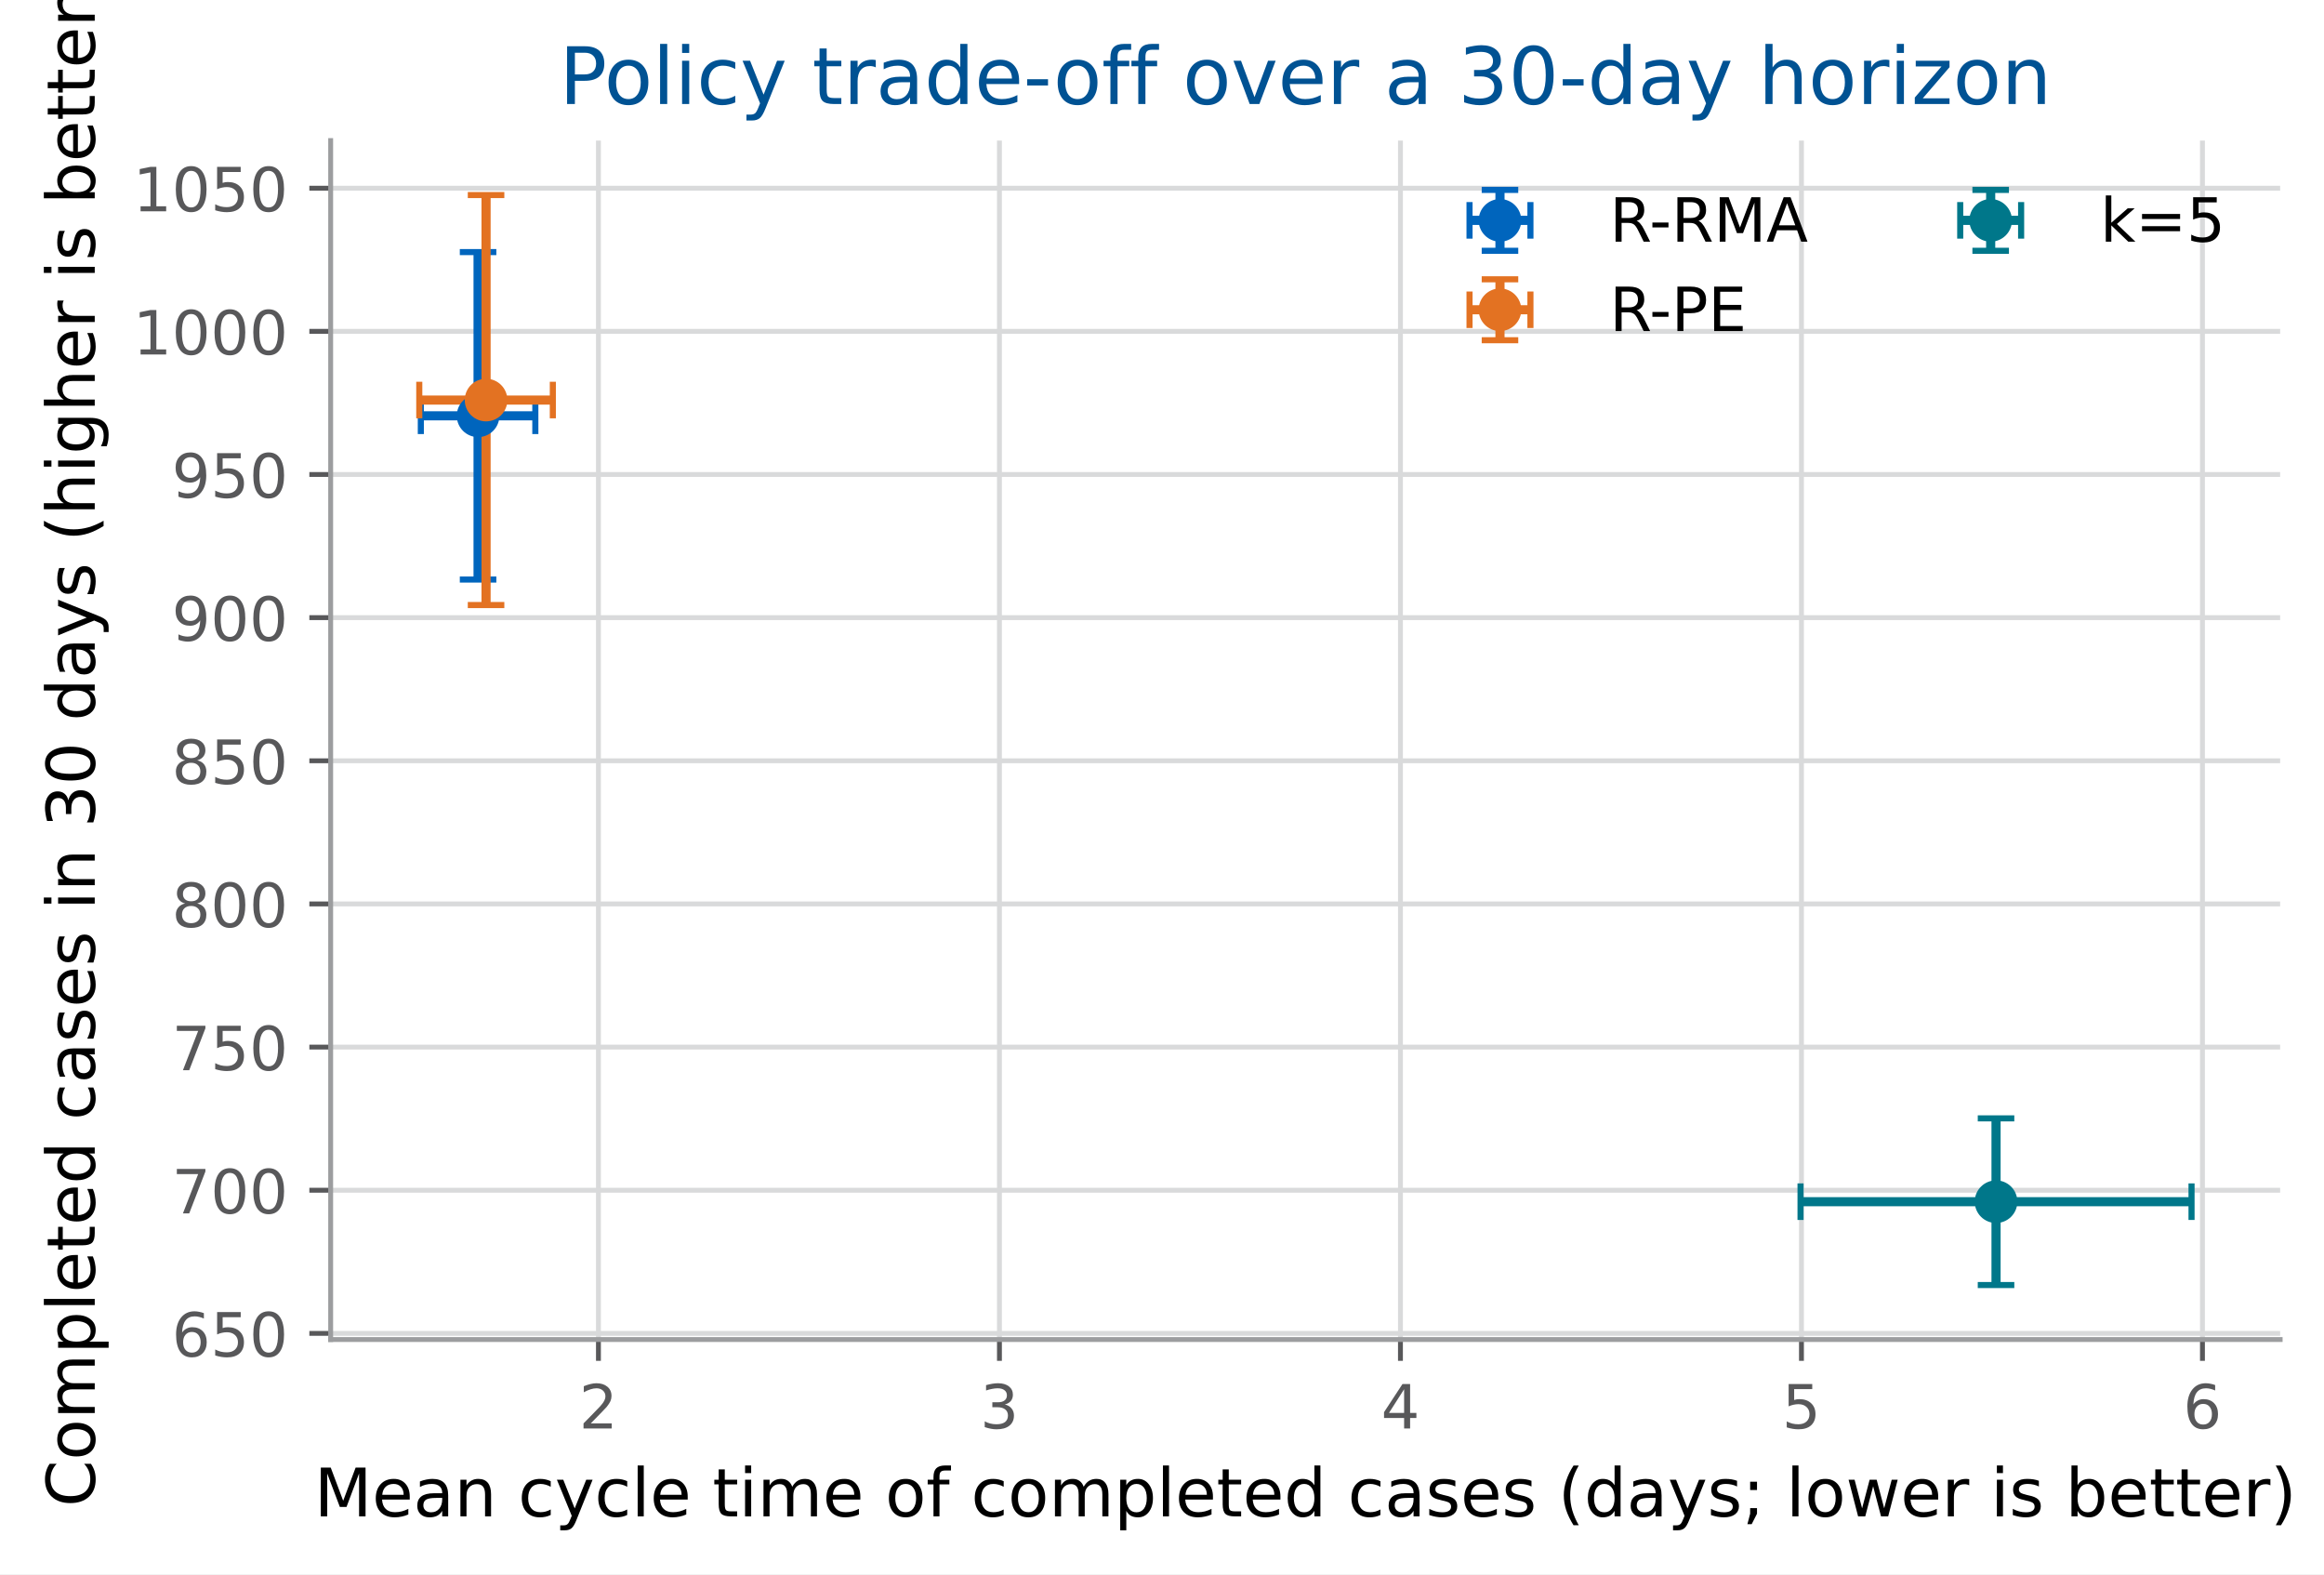
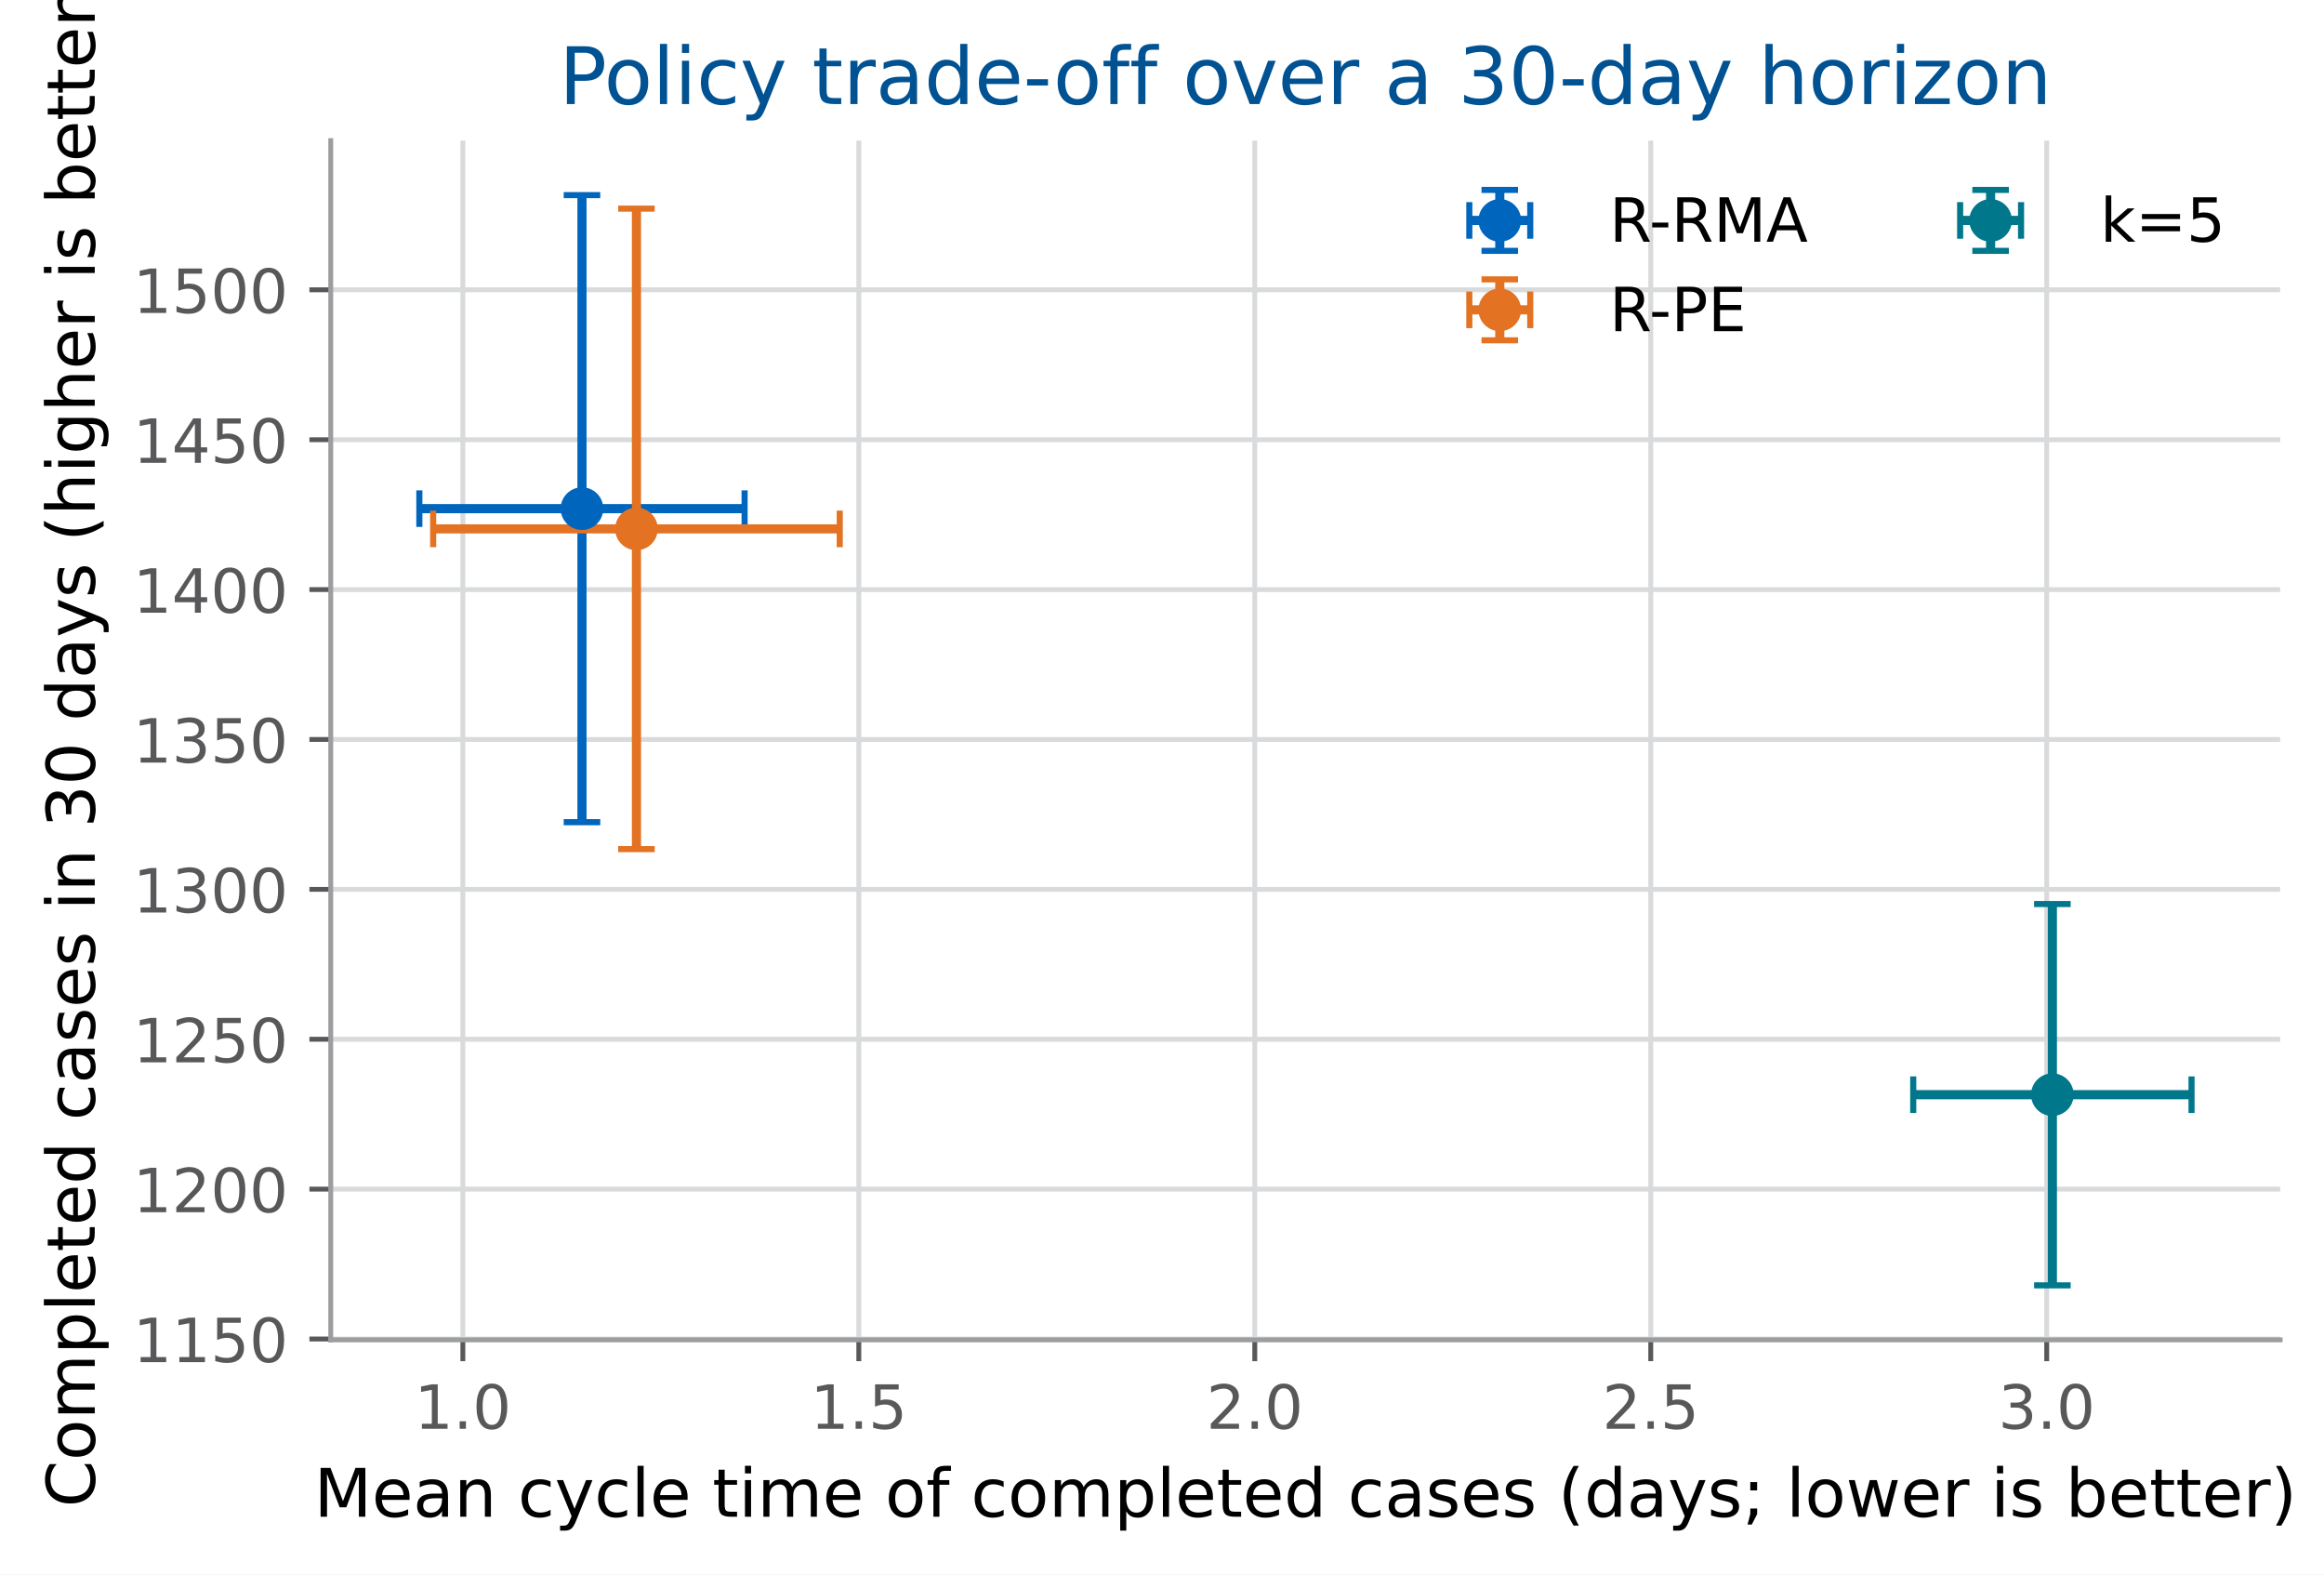
- <svg xmlns="http://www.w3.org/2000/svg" xmlns:xlink="http://www.w3.org/1999/xlink" width="381.606pt" height="258.442pt" viewBox="0 0 381.606 258.442" version="1.1">
+ <svg xmlns="http://www.w3.org/2000/svg" xmlns:xlink="http://www.w3.org/1999/xlink" width="381.516pt" height="258.442pt" viewBox="0 0 381.516 258.442" version="1.1">
  <defs>
    <style type="text/css">*{stroke-linejoin: round; stroke-linecap: butt}</style>
  </defs>
  <g id="figure_1">
    <g id="patch_1">
-       <path d="M 0 258.442  L 381.606 258.442  L 381.606 0  L 0 0  z " style="fill: #ffffff" />
+       <path d="M 0 258.442  L 381.516 258.442  L 381.516 0  L 0 0  z " style="fill: #ffffff" />
    </g>
    <g id="axes_1">
      <g id="patch_2">
-         <path d="M 54.296 219.918  L 374.406 219.918  L 374.406 23.078  L 54.296 23.078  z " style="fill: #ffffff" />
+         <path d="M 54.296 219.918  L 374.316 219.918  L 374.316 23.078  L 54.296 23.078  z " style="fill: #ffffff" />
      </g>
      <g id="matplotlib.axis_1">
        <g id="xtick_1">
          <g id="line2d_1">
-             <path d="M 98.265 219.918  L 98.265 23.078  " clip-path="url(#p1a6cb8069d)" style="fill: none; stroke: #d9dadb; stroke-width: 0.8; stroke-linecap: square" />
+             <path d="M 75.984 219.918  L 75.984 23.078  " clip-path="url(#pc2e66e1ae3)" style="fill: none; stroke: #d9dadb; stroke-width: 0.8; stroke-linecap: square" />
          </g>
          <g id="line2d_2">
            <defs>
-               <path id="m545deda0ee" d="M 0 0  L 0 3.5  " style="stroke: #58585a; stroke-width: 0.8" />
+               <path id="mcf4ed52519" d="M 0 0  L 0 3.5  " style="stroke: #58585a; stroke-width: 0.8" />
            </defs>
            <g>
-               <use xlink:href="#m545deda0ee" x="98.265" y="219.918" style="fill: #58585a; stroke: #58585a; stroke-width: 0.8" />
+               <use xlink:href="#mcf4ed52519" x="75.984" y="219.918" style="fill: #58585a; stroke: #58585a; stroke-width: 0.8" />
            </g>
          </g>
          <g id="text_1">
-             <text style="font-size: 10px; font-family: 'DejaVu Sans', 'Bitstream Vera Sans', 'Computer Modern Sans Serif', 'Lucida Grande', 'Verdana', 'Geneva', 'Lucid', 'Arial', 'Helvetica', 'Avant Garde', sans-serif; text-anchor: middle; fill: #58585a" x="98.265" y="234.516" transform="rotate(-0 98.26549 234.5164)">2</text>
+             <text style="font-size: 10px; font-family: 'DejaVu Sans', 'Bitstream Vera Sans', 'Computer Modern Sans Serif', 'Lucida Grande', 'Verdana', 'Geneva', 'Lucid', 'Arial', 'Helvetica', 'Avant Garde', sans-serif; text-anchor: middle; fill: #58585a" x="75.984" y="234.516" transform="rotate(-0 75.98361 234.5164)">1.0</text>
          </g>
        </g>
        <g id="xtick_2">
          <g id="line2d_3">
-             <path d="M 164.111 219.918  L 164.111 23.078  " clip-path="url(#p1a6cb8069d)" style="fill: none; stroke: #d9dadb; stroke-width: 0.8; stroke-linecap: square" />
+             <path d="M 140.986 219.918  L 140.986 23.078  " clip-path="url(#pc2e66e1ae3)" style="fill: none; stroke: #d9dadb; stroke-width: 0.8; stroke-linecap: square" />
          </g>
          <g id="line2d_4">
            <g>
-               <use xlink:href="#m545deda0ee" x="164.111" y="219.918" style="fill: #58585a; stroke: #58585a; stroke-width: 0.8" />
+               <use xlink:href="#mcf4ed52519" x="140.986" y="219.918" style="fill: #58585a; stroke: #58585a; stroke-width: 0.8" />
            </g>
          </g>
          <g id="text_2">
-             <text style="font-size: 10px; font-family: 'DejaVu Sans', 'Bitstream Vera Sans', 'Computer Modern Sans Serif', 'Lucida Grande', 'Verdana', 'Geneva', 'Lucid', 'Arial', 'Helvetica', 'Avant Garde', sans-serif; text-anchor: middle; fill: #58585a" x="164.111" y="234.516" transform="rotate(-0 164.1112 234.5164)">3</text>
+             <text style="font-size: 10px; font-family: 'DejaVu Sans', 'Bitstream Vera Sans', 'Computer Modern Sans Serif', 'Lucida Grande', 'Verdana', 'Geneva', 'Lucid', 'Arial', 'Helvetica', 'Avant Garde', sans-serif; text-anchor: middle; fill: #58585a" x="140.986" y="234.516" transform="rotate(-0 140.9863 234.5164)">1.5</text>
          </g>
        </g>
        <g id="xtick_3">
          <g id="line2d_5">
-             <path d="M 229.957 219.918  L 229.957 23.078  " clip-path="url(#p1a6cb8069d)" style="fill: none; stroke: #d9dadb; stroke-width: 0.8; stroke-linecap: square" />
+             <path d="M 205.989 219.918  L 205.989 23.078  " clip-path="url(#pc2e66e1ae3)" style="fill: none; stroke: #d9dadb; stroke-width: 0.8; stroke-linecap: square" />
          </g>
          <g id="line2d_6">
            <g>
-               <use xlink:href="#m545deda0ee" x="229.957" y="219.918" style="fill: #58585a; stroke: #58585a; stroke-width: 0.8" />
+               <use xlink:href="#mcf4ed52519" x="205.989" y="219.918" style="fill: #58585a; stroke: #58585a; stroke-width: 0.8" />
            </g>
          </g>
          <g id="text_3">
-             <text style="font-size: 10px; font-family: 'DejaVu Sans', 'Bitstream Vera Sans', 'Computer Modern Sans Serif', 'Lucida Grande', 'Verdana', 'Geneva', 'Lucid', 'Arial', 'Helvetica', 'Avant Garde', sans-serif; text-anchor: middle; fill: #58585a" x="229.957" y="234.516" transform="rotate(-0 229.9569 234.5164)">4</text>
+             <text style="font-size: 10px; font-family: 'DejaVu Sans', 'Bitstream Vera Sans', 'Computer Modern Sans Serif', 'Lucida Grande', 'Verdana', 'Geneva', 'Lucid', 'Arial', 'Helvetica', 'Avant Garde', sans-serif; text-anchor: middle; fill: #58585a" x="205.989" y="234.516" transform="rotate(-0 205.989 234.5164)">2.0</text>
          </g>
        </g>
        <g id="xtick_4">
          <g id="line2d_7">
-             <path d="M 295.803 219.918  L 295.803 23.078  " clip-path="url(#p1a6cb8069d)" style="fill: none; stroke: #d9dadb; stroke-width: 0.8; stroke-linecap: square" />
+             <path d="M 270.992 219.918  L 270.992 23.078  " clip-path="url(#pc2e66e1ae3)" style="fill: none; stroke: #d9dadb; stroke-width: 0.8; stroke-linecap: square" />
          </g>
          <g id="line2d_8">
            <g>
-               <use xlink:href="#m545deda0ee" x="295.803" y="219.918" style="fill: #58585a; stroke: #58585a; stroke-width: 0.8" />
+               <use xlink:href="#mcf4ed52519" x="270.992" y="219.918" style="fill: #58585a; stroke: #58585a; stroke-width: 0.8" />
            </g>
          </g>
          <g id="text_4">
-             <text style="font-size: 10px; font-family: 'DejaVu Sans', 'Bitstream Vera Sans', 'Computer Modern Sans Serif', 'Lucida Grande', 'Verdana', 'Geneva', 'Lucid', 'Arial', 'Helvetica', 'Avant Garde', sans-serif; text-anchor: middle; fill: #58585a" x="295.803" y="234.516" transform="rotate(-0 295.8026 234.5164)">5</text>
+             <text style="font-size: 10px; font-family: 'DejaVu Sans', 'Bitstream Vera Sans', 'Computer Modern Sans Serif', 'Lucida Grande', 'Verdana', 'Geneva', 'Lucid', 'Arial', 'Helvetica', 'Avant Garde', sans-serif; text-anchor: middle; fill: #58585a" x="270.992" y="234.516" transform="rotate(-0 270.9917 234.5164)">2.5</text>
          </g>
        </g>
        <g id="xtick_5">
          <g id="line2d_9">
-             <path d="M 361.648 219.918  L 361.648 23.078  " clip-path="url(#p1a6cb8069d)" style="fill: none; stroke: #d9dadb; stroke-width: 0.8; stroke-linecap: square" />
+             <path d="M 335.994 219.918  L 335.994 23.078  " clip-path="url(#pc2e66e1ae3)" style="fill: none; stroke: #d9dadb; stroke-width: 0.8; stroke-linecap: square" />
          </g>
          <g id="line2d_10">
            <g>
-               <use xlink:href="#m545deda0ee" x="361.648" y="219.918" style="fill: #58585a; stroke: #58585a; stroke-width: 0.8" />
+               <use xlink:href="#mcf4ed52519" x="335.994" y="219.918" style="fill: #58585a; stroke: #58585a; stroke-width: 0.8" />
            </g>
          </g>
          <g id="text_5">
-             <text style="font-size: 10px; font-family: 'DejaVu Sans', 'Bitstream Vera Sans', 'Computer Modern Sans Serif', 'Lucida Grande', 'Verdana', 'Geneva', 'Lucid', 'Arial', 'Helvetica', 'Avant Garde', sans-serif; text-anchor: middle; fill: #58585a" x="361.648" y="234.516" transform="rotate(-0 361.6483 234.5164)">6</text>
+             <text style="font-size: 10px; font-family: 'DejaVu Sans', 'Bitstream Vera Sans', 'Computer Modern Sans Serif', 'Lucida Grande', 'Verdana', 'Geneva', 'Lucid', 'Arial', 'Helvetica', 'Avant Garde', sans-serif; text-anchor: middle; fill: #58585a" x="335.994" y="234.516" transform="rotate(-0 335.9944 234.5164)">3.0</text>
          </g>
        </g>
        <g id="text_6">
-           <text style="font-size: 11px; font-family: 'DejaVu Sans', 'Bitstream Vera Sans', 'Computer Modern Sans Serif', 'Lucida Grande', 'Verdana', 'Geneva', 'Lucid', 'Arial', 'Helvetica', 'Avant Garde', sans-serif; text-anchor: middle" x="214.351" y="248.954" transform="rotate(-0 214.3509 248.9544)">Mean cycle time of completed cases (days; lower is better)</text>
+           <text style="font-size: 11px; font-family: 'DejaVu Sans', 'Bitstream Vera Sans', 'Computer Modern Sans Serif', 'Lucida Grande', 'Verdana', 'Geneva', 'Lucid', 'Arial', 'Helvetica', 'Avant Garde', sans-serif; text-anchor: middle" x="214.306" y="248.954" transform="rotate(-0 214.3059 248.9544)">Mean cycle time of completed cases (days; lower is better)</text>
        </g>
      </g>
      <g id="matplotlib.axis_2">
        <g id="ytick_1">
          <g id="line2d_11">
-             <path d="M 54.296 218.91  L 374.406 218.91  " clip-path="url(#p1a6cb8069d)" style="fill: none; stroke: #d9dadb; stroke-width: 0.8; stroke-linecap: square" />
+             <path d="M 54.296 219.777  L 374.316 219.777  " clip-path="url(#pc2e66e1ae3)" style="fill: none; stroke: #d9dadb; stroke-width: 0.8; stroke-linecap: square" />
          </g>
          <g id="line2d_12">
            <defs>
-               <path id="m88a0ebeb4d" d="M 0 0  L -3.5 0  " style="stroke: #58585a; stroke-width: 0.8" />
+               <path id="m5c36c67eb3" d="M 0 0  L -3.5 0  " style="stroke: #58585a; stroke-width: 0.8" />
            </defs>
            <g>
-               <use xlink:href="#m88a0ebeb4d" x="54.296" y="218.91" style="fill: #58585a; stroke: #58585a; stroke-width: 0.8" />
+               <use xlink:href="#m5c36c67eb3" x="54.296" y="219.777" style="fill: #58585a; stroke: #58585a; stroke-width: 0.8" />
            </g>
          </g>
          <g id="text_7">
-             <text style="font-size: 10px; font-family: 'DejaVu Sans', 'Bitstream Vera Sans', 'Computer Modern Sans Serif', 'Lucida Grande', 'Verdana', 'Geneva', 'Lucid', 'Arial', 'Helvetica', 'Avant Garde', sans-serif; text-anchor: end; fill: #58585a" x="47.296" y="222.709" transform="rotate(-0 47.29594 222.7089)">650</text>
+             <text style="font-size: 10px; font-family: 'DejaVu Sans', 'Bitstream Vera Sans', 'Computer Modern Sans Serif', 'Lucida Grande', 'Verdana', 'Geneva', 'Lucid', 'Arial', 'Helvetica', 'Avant Garde', sans-serif; text-anchor: end; fill: #58585a" x="47.296" y="223.576" transform="rotate(-0 47.29594 223.5758)">1150</text>
          </g>
        </g>
        <g id="ytick_2">
          <g id="line2d_13">
-             <path d="M 54.296 195.408  L 374.406 195.408  " clip-path="url(#p1a6cb8069d)" style="fill: none; stroke: #d9dadb; stroke-width: 0.8; stroke-linecap: square" />
+             <path d="M 54.296 195.176  L 374.316 195.176  " clip-path="url(#pc2e66e1ae3)" style="fill: none; stroke: #d9dadb; stroke-width: 0.8; stroke-linecap: square" />
          </g>
          <g id="line2d_14">
            <g>
-               <use xlink:href="#m88a0ebeb4d" x="54.296" y="195.408" style="fill: #58585a; stroke: #58585a; stroke-width: 0.8" />
+               <use xlink:href="#m5c36c67eb3" x="54.296" y="195.176" style="fill: #58585a; stroke: #58585a; stroke-width: 0.8" />
            </g>
          </g>
          <g id="text_8">
-             <text style="font-size: 10px; font-family: 'DejaVu Sans', 'Bitstream Vera Sans', 'Computer Modern Sans Serif', 'Lucida Grande', 'Verdana', 'Geneva', 'Lucid', 'Arial', 'Helvetica', 'Avant Garde', sans-serif; text-anchor: end; fill: #58585a" x="47.296" y="199.207" transform="rotate(-0 47.29594 199.2073)">700</text>
+             <text style="font-size: 10px; font-family: 'DejaVu Sans', 'Bitstream Vera Sans', 'Computer Modern Sans Serif', 'Lucida Grande', 'Verdana', 'Geneva', 'Lucid', 'Arial', 'Helvetica', 'Avant Garde', sans-serif; text-anchor: end; fill: #58585a" x="47.296" y="198.975" transform="rotate(-0 47.29594 198.9749)">1200</text>
          </g>
        </g>
        <g id="ytick_3">
          <g id="line2d_15">
-             <path d="M 54.296 171.906  L 374.406 171.906  " clip-path="url(#p1a6cb8069d)" style="fill: none; stroke: #d9dadb; stroke-width: 0.8; stroke-linecap: square" />
+             <path d="M 54.296 170.575  L 374.316 170.575  " clip-path="url(#pc2e66e1ae3)" style="fill: none; stroke: #d9dadb; stroke-width: 0.8; stroke-linecap: square" />
          </g>
          <g id="line2d_16">
            <g>
-               <use xlink:href="#m88a0ebeb4d" x="54.296" y="171.906" style="fill: #58585a; stroke: #58585a; stroke-width: 0.8" />
+               <use xlink:href="#m5c36c67eb3" x="54.296" y="170.575" style="fill: #58585a; stroke: #58585a; stroke-width: 0.8" />
            </g>
          </g>
          <g id="text_9">
-             <text style="font-size: 10px; font-family: 'DejaVu Sans', 'Bitstream Vera Sans', 'Computer Modern Sans Serif', 'Lucida Grande', 'Verdana', 'Geneva', 'Lucid', 'Arial', 'Helvetica', 'Avant Garde', sans-serif; text-anchor: end; fill: #58585a" x="47.296" y="175.706" transform="rotate(-0 47.29594 175.7057)">750</text>
+             <text style="font-size: 10px; font-family: 'DejaVu Sans', 'Bitstream Vera Sans', 'Computer Modern Sans Serif', 'Lucida Grande', 'Verdana', 'Geneva', 'Lucid', 'Arial', 'Helvetica', 'Avant Garde', sans-serif; text-anchor: end; fill: #58585a" x="47.296" y="174.374" transform="rotate(-0 47.29594 174.3739)">1250</text>
          </g>
        </g>
        <g id="ytick_4">
          <g id="line2d_17">
-             <path d="M 54.296 148.405  L 374.406 148.405  " clip-path="url(#p1a6cb8069d)" style="fill: none; stroke: #d9dadb; stroke-width: 0.8; stroke-linecap: square" />
+             <path d="M 54.296 145.974  L 374.316 145.974  " clip-path="url(#pc2e66e1ae3)" style="fill: none; stroke: #d9dadb; stroke-width: 0.8; stroke-linecap: square" />
          </g>
          <g id="line2d_18">
            <g>
-               <use xlink:href="#m88a0ebeb4d" x="54.296" y="148.405" style="fill: #58585a; stroke: #58585a; stroke-width: 0.8" />
+               <use xlink:href="#m5c36c67eb3" x="54.296" y="145.974" style="fill: #58585a; stroke: #58585a; stroke-width: 0.8" />
            </g>
          </g>
          <g id="text_10">
-             <text style="font-size: 10px; font-family: 'DejaVu Sans', 'Bitstream Vera Sans', 'Computer Modern Sans Serif', 'Lucida Grande', 'Verdana', 'Geneva', 'Lucid', 'Arial', 'Helvetica', 'Avant Garde', sans-serif; text-anchor: end; fill: #58585a" x="47.296" y="152.204" transform="rotate(-0 47.29594 152.2041)">800</text>
+             <text style="font-size: 10px; font-family: 'DejaVu Sans', 'Bitstream Vera Sans', 'Computer Modern Sans Serif', 'Lucida Grande', 'Verdana', 'Geneva', 'Lucid', 'Arial', 'Helvetica', 'Avant Garde', sans-serif; text-anchor: end; fill: #58585a" x="47.296" y="149.773" transform="rotate(-0 47.29594 149.773)">1300</text>
          </g>
        </g>
        <g id="ytick_5">
          <g id="line2d_19">
-             <path d="M 54.296 124.903  L 374.406 124.903  " clip-path="url(#p1a6cb8069d)" style="fill: none; stroke: #d9dadb; stroke-width: 0.8; stroke-linecap: square" />
+             <path d="M 54.296 121.373  L 374.316 121.373  " clip-path="url(#pc2e66e1ae3)" style="fill: none; stroke: #d9dadb; stroke-width: 0.8; stroke-linecap: square" />
          </g>
          <g id="line2d_20">
            <g>
-               <use xlink:href="#m88a0ebeb4d" x="54.296" y="124.903" style="fill: #58585a; stroke: #58585a; stroke-width: 0.8" />
+               <use xlink:href="#m5c36c67eb3" x="54.296" y="121.373" style="fill: #58585a; stroke: #58585a; stroke-width: 0.8" />
            </g>
          </g>
          <g id="text_11">
-             <text style="font-size: 10px; font-family: 'DejaVu Sans', 'Bitstream Vera Sans', 'Computer Modern Sans Serif', 'Lucida Grande', 'Verdana', 'Geneva', 'Lucid', 'Arial', 'Helvetica', 'Avant Garde', sans-serif; text-anchor: end; fill: #58585a" x="47.296" y="128.702" transform="rotate(-0 47.29594 128.7024)">850</text>
+             <text style="font-size: 10px; font-family: 'DejaVu Sans', 'Bitstream Vera Sans', 'Computer Modern Sans Serif', 'Lucida Grande', 'Verdana', 'Geneva', 'Lucid', 'Arial', 'Helvetica', 'Avant Garde', sans-serif; text-anchor: end; fill: #58585a" x="47.296" y="125.172" transform="rotate(-0 47.29594 125.1721)">1350</text>
          </g>
        </g>
        <g id="ytick_6">
          <g id="line2d_21">
-             <path d="M 54.296 101.402  L 374.406 101.402  " clip-path="url(#p1a6cb8069d)" style="fill: none; stroke: #d9dadb; stroke-width: 0.8; stroke-linecap: square" />
+             <path d="M 54.296 96.772  L 374.316 96.772  " clip-path="url(#pc2e66e1ae3)" style="fill: none; stroke: #d9dadb; stroke-width: 0.8; stroke-linecap: square" />
          </g>
          <g id="line2d_22">
            <g>
-               <use xlink:href="#m88a0ebeb4d" x="54.296" y="101.402" style="fill: #58585a; stroke: #58585a; stroke-width: 0.8" />
+               <use xlink:href="#m5c36c67eb3" x="54.296" y="96.772" style="fill: #58585a; stroke: #58585a; stroke-width: 0.8" />
            </g>
          </g>
          <g id="text_12">
-             <text style="font-size: 10px; font-family: 'DejaVu Sans', 'Bitstream Vera Sans', 'Computer Modern Sans Serif', 'Lucida Grande', 'Verdana', 'Geneva', 'Lucid', 'Arial', 'Helvetica', 'Avant Garde', sans-serif; text-anchor: end; fill: #58585a" x="47.296" y="105.201" transform="rotate(-0 47.29594 105.2008)">900</text>
+             <text style="font-size: 10px; font-family: 'DejaVu Sans', 'Bitstream Vera Sans', 'Computer Modern Sans Serif', 'Lucida Grande', 'Verdana', 'Geneva', 'Lucid', 'Arial', 'Helvetica', 'Avant Garde', sans-serif; text-anchor: end; fill: #58585a" x="47.296" y="100.571" transform="rotate(-0 47.29594 100.5711)">1400</text>
          </g>
        </g>
        <g id="ytick_7">
          <g id="line2d_23">
-             <path d="M 54.296 77.9  L 374.406 77.9  " clip-path="url(#p1a6cb8069d)" style="fill: none; stroke: #d9dadb; stroke-width: 0.8; stroke-linecap: square" />
+             <path d="M 54.296 72.171  L 374.316 72.171  " clip-path="url(#pc2e66e1ae3)" style="fill: none; stroke: #d9dadb; stroke-width: 0.8; stroke-linecap: square" />
          </g>
          <g id="line2d_24">
            <g>
-               <use xlink:href="#m88a0ebeb4d" x="54.296" y="77.9" style="fill: #58585a; stroke: #58585a; stroke-width: 0.8" />
+               <use xlink:href="#m5c36c67eb3" x="54.296" y="72.171" style="fill: #58585a; stroke: #58585a; stroke-width: 0.8" />
            </g>
          </g>
          <g id="text_13">
-             <text style="font-size: 10px; font-family: 'DejaVu Sans', 'Bitstream Vera Sans', 'Computer Modern Sans Serif', 'Lucida Grande', 'Verdana', 'Geneva', 'Lucid', 'Arial', 'Helvetica', 'Avant Garde', sans-serif; text-anchor: end; fill: #58585a" x="47.296" y="81.699" transform="rotate(-0 47.29594 81.69921)">950</text>
+             <text style="font-size: 10px; font-family: 'DejaVu Sans', 'Bitstream Vera Sans', 'Computer Modern Sans Serif', 'Lucida Grande', 'Verdana', 'Geneva', 'Lucid', 'Arial', 'Helvetica', 'Avant Garde', sans-serif; text-anchor: end; fill: #58585a" x="47.296" y="75.97" transform="rotate(-0 47.29594 75.9702)">1450</text>
          </g>
        </g>
        <g id="ytick_8">
          <g id="line2d_25">
-             <path d="M 54.296 54.398  L 374.406 54.398  " clip-path="url(#p1a6cb8069d)" style="fill: none; stroke: #d9dadb; stroke-width: 0.8; stroke-linecap: square" />
+             <path d="M 54.296 47.57  L 374.316 47.57  " clip-path="url(#pc2e66e1ae3)" style="fill: none; stroke: #d9dadb; stroke-width: 0.8; stroke-linecap: square" />
          </g>
          <g id="line2d_26">
            <g>
-               <use xlink:href="#m88a0ebeb4d" x="54.296" y="54.398" style="fill: #58585a; stroke: #58585a; stroke-width: 0.8" />
+               <use xlink:href="#m5c36c67eb3" x="54.296" y="47.57" style="fill: #58585a; stroke: #58585a; stroke-width: 0.8" />
            </g>
          </g>
          <g id="text_14">
-             <text style="font-size: 10px; font-family: 'DejaVu Sans', 'Bitstream Vera Sans', 'Computer Modern Sans Serif', 'Lucida Grande', 'Verdana', 'Geneva', 'Lucid', 'Arial', 'Helvetica', 'Avant Garde', sans-serif; text-anchor: end; fill: #58585a" x="47.296" y="58.198" transform="rotate(-0 47.29594 58.1976)">1000</text>
-           </g>
-         </g>
-         <g id="ytick_9">
-           <g id="line2d_27">
-             <path d="M 54.296 30.897  L 374.406 30.897  " clip-path="url(#p1a6cb8069d)" style="fill: none; stroke: #d9dadb; stroke-width: 0.8; stroke-linecap: square" />
-           </g>
-           <g id="line2d_28">
-             <g>
-               <use xlink:href="#m88a0ebeb4d" x="54.296" y="30.897" style="fill: #58585a; stroke: #58585a; stroke-width: 0.8" />
-             </g>
-           </g>
-           <g id="text_15">
-             <text style="font-size: 10px; font-family: 'DejaVu Sans', 'Bitstream Vera Sans', 'Computer Modern Sans Serif', 'Lucida Grande', 'Verdana', 'Geneva', 'Lucid', 'Arial', 'Helvetica', 'Avant Garde', sans-serif; text-anchor: end; fill: #58585a" x="47.296" y="34.696" transform="rotate(-0 47.29594 34.69598)">1050</text>
-           </g>
-         </g>
-         <g id="text_16">
+             <text style="font-size: 10px; font-family: 'DejaVu Sans', 'Bitstream Vera Sans', 'Computer Modern Sans Serif', 'Lucida Grande', 'Verdana', 'Geneva', 'Lucid', 'Arial', 'Helvetica', 'Avant Garde', sans-serif; text-anchor: end; fill: #58585a" x="47.296" y="51.369" transform="rotate(-0 47.29594 51.36926)">1500</text>
+           </g>
+         </g>
+         <g id="text_15">
          <text style="font-size: 11px; font-family: 'DejaVu Sans', 'Bitstream Vera Sans', 'Computer Modern Sans Serif', 'Lucida Grande', 'Verdana', 'Geneva', 'Lucid', 'Arial', 'Helvetica', 'Avant Garde', sans-serif; text-anchor: middle" x="15.558" y="121.498" transform="rotate(-90 15.55828 121.498)">Completed cases in 30 days (higher is better)</text>
        </g>
      </g>
      <g id="LineCollection_1">
-         <path d="M 69.101 68.264  L 87.903 68.264  " clip-path="url(#p1a6cb8069d)" style="fill: none; stroke: #0065bd; stroke-width: 1.5" />
+         <path d="M 68.842 83.487  L 122.236 83.487  " clip-path="url(#pc2e66e1ae3)" style="fill: none; stroke: #0065bd; stroke-width: 1.5" />
      </g>
      <g id="LineCollection_2">
-         <path d="M 78.502 95.145  L 78.502 41.384  " clip-path="url(#p1a6cb8069d)" style="fill: none; stroke: #0065bd; stroke-width: 1.5" />
+         <path d="M 95.539 134.95  L 95.539 32.025  " clip-path="url(#pc2e66e1ae3)" style="fill: none; stroke: #0065bd; stroke-width: 1.5" />
+       </g>
+       <g id="line2d_27">
+         <defs>
+           <path id="m426664653b" d="M 0 3  L 0 -3  " style="stroke: #0065bd" />
+         </defs>
+         <g clip-path="url(#pc2e66e1ae3)">
+           <use xlink:href="#m426664653b" x="68.842" y="83.487" style="fill: #0065bd; stroke: #0065bd" />
+         </g>
+       </g>
+       <g id="line2d_28">
+         <g clip-path="url(#pc2e66e1ae3)">
+           <use xlink:href="#m426664653b" x="122.236" y="83.487" style="fill: #0065bd; stroke: #0065bd" />
+         </g>
      </g>
      <g id="line2d_29">
        <defs>
-           <path id="mee07e742a1" d="M 0 3  L 0 -3  " style="stroke: #0065bd" />
-         </defs>
-         <g clip-path="url(#p1a6cb8069d)">
-           <use xlink:href="#mee07e742a1" x="69.101" y="68.264" style="fill: #0065bd; stroke: #0065bd" />
+           <path id="m15be4afc20" d="M 3 0  L -3 -0  " style="stroke: #0065bd" />
+         </defs>
+         <g clip-path="url(#pc2e66e1ae3)">
+           <use xlink:href="#m15be4afc20" x="95.539" y="134.95" style="fill: #0065bd; stroke: #0065bd" />
        </g>
      </g>
      <g id="line2d_30">
-         <g clip-path="url(#p1a6cb8069d)">
-           <use xlink:href="#mee07e742a1" x="87.903" y="68.264" style="fill: #0065bd; stroke: #0065bd" />
-         </g>
+         <g clip-path="url(#pc2e66e1ae3)">
+           <use xlink:href="#m15be4afc20" x="95.539" y="32.025" style="fill: #0065bd; stroke: #0065bd" />
+         </g>
+       </g>
+       <g id="LineCollection_3">
+         <path d="M 71.109 86.809  L 137.855 86.809  " clip-path="url(#pc2e66e1ae3)" style="fill: none; stroke: #e37222; stroke-width: 1.5" />
+       </g>
+       <g id="LineCollection_4">
+         <path d="M 104.482 139.372  L 104.482 34.245  " clip-path="url(#pc2e66e1ae3)" style="fill: none; stroke: #e37222; stroke-width: 1.5" />
      </g>
      <g id="line2d_31">
        <defs>
-           <path id="mda0029cda1" d="M 3 0  L -3 -0  " style="stroke: #0065bd" />
-         </defs>
-         <g clip-path="url(#p1a6cb8069d)">
-           <use xlink:href="#mda0029cda1" x="78.502" y="95.145" style="fill: #0065bd; stroke: #0065bd" />
+           <path id="m1ae18ce1fe" d="M 0 3  L 0 -3  " style="stroke: #e37222" />
+         </defs>
+         <g clip-path="url(#pc2e66e1ae3)">
+           <use xlink:href="#m1ae18ce1fe" x="71.109" y="86.809" style="fill: #e37222; stroke: #e37222" />
        </g>
      </g>
      <g id="line2d_32">
-         <g clip-path="url(#p1a6cb8069d)">
-           <use xlink:href="#mda0029cda1" x="78.502" y="41.384" style="fill: #0065bd; stroke: #0065bd" />
-         </g>
-       </g>
-       <g id="LineCollection_3">
-         <path d="M 68.846 65.679  L 90.777 65.679  " clip-path="url(#p1a6cb8069d)" style="fill: none; stroke: #e37222; stroke-width: 1.5" />
-       </g>
-       <g id="LineCollection_4">
-         <path d="M 79.812 99.333  L 79.812 32.025  " clip-path="url(#p1a6cb8069d)" style="fill: none; stroke: #e37222; stroke-width: 1.5" />
+         <g clip-path="url(#pc2e66e1ae3)">
+           <use xlink:href="#m1ae18ce1fe" x="137.855" y="86.809" style="fill: #e37222; stroke: #e37222" />
+         </g>
      </g>
      <g id="line2d_33">
        <defs>
-           <path id="m999c0b8185" d="M 0 3  L 0 -3  " style="stroke: #e37222" />
-         </defs>
-         <g clip-path="url(#p1a6cb8069d)">
-           <use xlink:href="#m999c0b8185" x="68.846" y="65.679" style="fill: #e37222; stroke: #e37222" />
+           <path id="m848600c014" d="M 3 0  L -3 -0  " style="stroke: #e37222" />
+         </defs>
+         <g clip-path="url(#pc2e66e1ae3)">
+           <use xlink:href="#m848600c014" x="104.482" y="139.372" style="fill: #e37222; stroke: #e37222" />
        </g>
      </g>
      <g id="line2d_34">
-         <g clip-path="url(#p1a6cb8069d)">
-           <use xlink:href="#m999c0b8185" x="90.777" y="65.679" style="fill: #e37222; stroke: #e37222" />
-         </g>
+         <g clip-path="url(#pc2e66e1ae3)">
+           <use xlink:href="#m848600c014" x="104.482" y="34.245" style="fill: #e37222; stroke: #e37222" />
+         </g>
+       </g>
+       <g id="LineCollection_5">
+         <path d="M 314.083 179.677  L 359.77 179.677  " clip-path="url(#pc2e66e1ae3)" style="fill: none; stroke: #00778a; stroke-width: 1.5" />
+       </g>
+       <g id="LineCollection_6">
+         <path d="M 336.926 210.971  L 336.926 148.383  " clip-path="url(#pc2e66e1ae3)" style="fill: none; stroke: #00778a; stroke-width: 1.5" />
      </g>
      <g id="line2d_35">
        <defs>
-           <path id="m314ec3bdd5" d="M 3 0  L -3 -0  " style="stroke: #e37222" />
-         </defs>
-         <g clip-path="url(#p1a6cb8069d)">
-           <use xlink:href="#m314ec3bdd5" x="79.812" y="99.333" style="fill: #e37222; stroke: #e37222" />
+           <path id="m2703732e02" d="M 0 3  L 0 -3  " style="stroke: #00778a" />
+         </defs>
+         <g clip-path="url(#pc2e66e1ae3)">
+           <use xlink:href="#m2703732e02" x="314.083" y="179.677" style="fill: #00778a; stroke: #00778a" />
        </g>
      </g>
      <g id="line2d_36">
-         <g clip-path="url(#p1a6cb8069d)">
-           <use xlink:href="#m314ec3bdd5" x="79.812" y="32.025" style="fill: #e37222; stroke: #e37222" />
-         </g>
-       </g>
-       <g id="LineCollection_5">
-         <path d="M 295.652 197.288  L 359.855 197.288  " clip-path="url(#p1a6cb8069d)" style="fill: none; stroke: #00778a; stroke-width: 1.5" />
-       </g>
-       <g id="LineCollection_6">
-         <path d="M 327.754 210.971  L 327.754 183.606  " clip-path="url(#p1a6cb8069d)" style="fill: none; stroke: #00778a; stroke-width: 1.5" />
+         <g clip-path="url(#pc2e66e1ae3)">
+           <use xlink:href="#m2703732e02" x="359.77" y="179.677" style="fill: #00778a; stroke: #00778a" />
+         </g>
      </g>
      <g id="line2d_37">
        <defs>
-           <path id="mbfe0997965" d="M 0 3  L 0 -3  " style="stroke: #00778a" />
-         </defs>
-         <g clip-path="url(#p1a6cb8069d)">
-           <use xlink:href="#mbfe0997965" x="295.652" y="197.288" style="fill: #00778a; stroke: #00778a" />
+           <path id="m5940f5152f" d="M 3 0  L -3 -0  " style="stroke: #00778a" />
+         </defs>
+         <g clip-path="url(#pc2e66e1ae3)">
+           <use xlink:href="#m5940f5152f" x="336.926" y="210.971" style="fill: #00778a; stroke: #00778a" />
        </g>
      </g>
      <g id="line2d_38">
-         <g clip-path="url(#p1a6cb8069d)">
-           <use xlink:href="#mbfe0997965" x="359.855" y="197.288" style="fill: #00778a; stroke: #00778a" />
+         <g clip-path="url(#pc2e66e1ae3)">
+           <use xlink:href="#m5940f5152f" x="336.926" y="148.383" style="fill: #00778a; stroke: #00778a" />
        </g>
      </g>
      <g id="line2d_39">
        <defs>
-           <path id="m6223208110" d="M 3 0  L -3 -0  " style="stroke: #00778a" />
-         </defs>
-         <g clip-path="url(#p1a6cb8069d)">
-           <use xlink:href="#m6223208110" x="327.754" y="210.971" style="fill: #00778a; stroke: #00778a" />
+           <path id="mbd8b74cd31" d="M 0 3  C 0.796 3 1.559 2.684 2.121 2.121  C 2.684 1.559 3 0.796 3 0  C 3 -0.796 2.684 -1.559 2.121 -2.121  C 1.559 -2.684 0.796 -3 0 -3  C -0.796 -3 -1.559 -2.684 -2.121 -2.121  C -2.684 -1.559 -3 -0.796 -3 0  C -3 0.796 -2.684 1.559 -2.121 2.121  C -1.559 2.684 -0.796 3 0 3  z " style="stroke: #0065bd" />
+         </defs>
+         <g clip-path="url(#pc2e66e1ae3)">
+           <use xlink:href="#mbd8b74cd31" x="95.539" y="83.487" style="fill: #0065bd; stroke: #0065bd" />
        </g>
      </g>
      <g id="line2d_40">
-         <g clip-path="url(#p1a6cb8069d)">
-           <use xlink:href="#m6223208110" x="327.754" y="183.606" style="fill: #00778a; stroke: #00778a" />
+         <defs>
+           <path id="m11bb97d21d" d="M 0 3  C 0.796 3 1.559 2.684 2.121 2.121  C 2.684 1.559 3 0.796 3 0  C 3 -0.796 2.684 -1.559 2.121 -2.121  C 1.559 -2.684 0.796 -3 0 -3  C -0.796 -3 -1.559 -2.684 -2.121 -2.121  C -2.684 -1.559 -3 -0.796 -3 0  C -3 0.796 -2.684 1.559 -2.121 2.121  C -1.559 2.684 -0.796 3 0 3  z " style="stroke: #e37222" />
+         </defs>
+         <g clip-path="url(#pc2e66e1ae3)">
+           <use xlink:href="#m11bb97d21d" x="104.482" y="86.809" style="fill: #e37222; stroke: #e37222" />
        </g>
      </g>
      <g id="line2d_41">
        <defs>
-           <path id="m4da05dc7a9" d="M 0 3  C 0.796 3 1.559 2.684 2.121 2.121  C 2.684 1.559 3 0.796 3 0  C 3 -0.796 2.684 -1.559 2.121 -2.121  C 1.559 -2.684 0.796 -3 0 -3  C -0.796 -3 -1.559 -2.684 -2.121 -2.121  C -2.684 -1.559 -3 -0.796 -3 0  C -3 0.796 -2.684 1.559 -2.121 2.121  C -1.559 2.684 -0.796 3 0 3  z " style="stroke: #0065bd" />
-         </defs>
-         <g clip-path="url(#p1a6cb8069d)">
-           <use xlink:href="#m4da05dc7a9" x="78.502" y="68.264" style="fill: #0065bd; stroke: #0065bd" />
-         </g>
-       </g>
-       <g id="line2d_42">
-         <defs>
-           <path id="m53bb802cc8" d="M 0 3  C 0.796 3 1.559 2.684 2.121 2.121  C 2.684 1.559 3 0.796 3 0  C 3 -0.796 2.684 -1.559 2.121 -2.121  C 1.559 -2.684 0.796 -3 0 -3  C -0.796 -3 -1.559 -2.684 -2.121 -2.121  C -2.684 -1.559 -3 -0.796 -3 0  C -3 0.796 -2.684 1.559 -2.121 2.121  C -1.559 2.684 -0.796 3 0 3  z " style="stroke: #e37222" />
-         </defs>
-         <g clip-path="url(#p1a6cb8069d)">
-           <use xlink:href="#m53bb802cc8" x="79.812" y="65.679" style="fill: #e37222; stroke: #e37222" />
-         </g>
-       </g>
-       <g id="line2d_43">
-         <defs>
-           <path id="m14ed3c13c8" d="M 0 3  C 0.796 3 1.559 2.684 2.121 2.121  C 2.684 1.559 3 0.796 3 0  C 3 -0.796 2.684 -1.559 2.121 -2.121  C 1.559 -2.684 0.796 -3 0 -3  C -0.796 -3 -1.559 -2.684 -2.121 -2.121  C -2.684 -1.559 -3 -0.796 -3 0  C -3 0.796 -2.684 1.559 -2.121 2.121  C -1.559 2.684 -0.796 3 0 3  z " style="stroke: #00778a" />
-         </defs>
-         <g clip-path="url(#p1a6cb8069d)">
-           <use xlink:href="#m14ed3c13c8" x="327.754" y="197.288" style="fill: #00778a; stroke: #00778a" />
+           <path id="m3353780f34" d="M 0 3  C 0.796 3 1.559 2.684 2.121 2.121  C 2.684 1.559 3 0.796 3 0  C 3 -0.796 2.684 -1.559 2.121 -2.121  C 1.559 -2.684 0.796 -3 0 -3  C -0.796 -3 -1.559 -2.684 -2.121 -2.121  C -2.684 -1.559 -3 -0.796 -3 0  C -3 0.796 -2.684 1.559 -2.121 2.121  C -1.559 2.684 -0.796 3 0 3  z " style="stroke: #00778a" />
+         </defs>
+         <g clip-path="url(#pc2e66e1ae3)">
+           <use xlink:href="#m3353780f34" x="336.926" y="179.677" style="fill: #00778a; stroke: #00778a" />
        </g>
      </g>
      <g id="patch_3">
        <path d="M 54.296 219.918  L 54.296 23.078  " style="fill: none; stroke: #9c9d9f; stroke-width: 0.8; stroke-linejoin: miter; stroke-linecap: square" />
      </g>
      <g id="patch_4">
-         <path d="M 54.296 219.918  L 374.406 219.918  " style="fill: none; stroke: #9c9d9f; stroke-width: 0.8; stroke-linejoin: miter; stroke-linecap: square" />
-       </g>
-       <g id="text_17">
-         <text style="font-size: 13px; font-family: 'DejaVu Sans', 'Bitstream Vera Sans', 'Computer Modern Sans Serif', 'Lucida Grande', 'Verdana', 'Geneva', 'Lucid', 'Arial', 'Helvetica', 'Avant Garde', sans-serif; text-anchor: middle; fill: #005293" x="214.351" y="17.078" transform="rotate(-0 214.3509 17.07797)">Policy trade-off over a 30-day horizon</text>
+         <path d="M 54.296 219.918  L 374.316 219.918  " style="fill: none; stroke: #9c9d9f; stroke-width: 0.8; stroke-linejoin: miter; stroke-linecap: square" />
+       </g>
+       <g id="text_16">
+         <text style="font-size: 13px; font-family: 'DejaVu Sans', 'Bitstream Vera Sans', 'Computer Modern Sans Serif', 'Lucida Grande', 'Verdana', 'Geneva', 'Lucid', 'Arial', 'Helvetica', 'Avant Garde', sans-serif; text-anchor: middle; fill: #005293" x="214.306" y="17.078" transform="rotate(-0 214.3059 17.07797)">Policy trade-off over a 30-day horizon</text>
      </g>
      <g id="legend_1">
        <g id="LineCollection_7">
-           <path d="M 241.3 36.176  L 251.3 36.176  " style="fill: none; stroke: #0065bd; stroke-width: 1.5" />
+           <path d="M 241.21 36.176  L 251.21 36.176  " style="fill: none; stroke: #0065bd; stroke-width: 1.5" />
        </g>
        <g id="LineCollection_8">
-           <path d="M 246.3 41.176  L 246.3 31.176  " style="fill: none; stroke: #0065bd; stroke-width: 1.5" />
+           <path d="M 246.21 41.176  L 246.21 31.176  " style="fill: none; stroke: #0065bd; stroke-width: 1.5" />
+         </g>
+         <g id="line2d_42">
+           <g>
+             <use xlink:href="#m426664653b" x="241.21" y="36.176" style="fill: #0065bd; stroke: #0065bd" />
+           </g>
+         </g>
+         <g id="line2d_43">
+           <g>
+             <use xlink:href="#m426664653b" x="251.21" y="36.176" style="fill: #0065bd; stroke: #0065bd" />
+           </g>
        </g>
        <g id="line2d_44">
          <g>
-             <use xlink:href="#mee07e742a1" x="241.3" y="36.176" style="fill: #0065bd; stroke: #0065bd" />
+             <use xlink:href="#m15be4afc20" x="246.21" y="41.176" style="fill: #0065bd; stroke: #0065bd" />
          </g>
        </g>
        <g id="line2d_45">
          <g>
-             <use xlink:href="#mee07e742a1" x="251.3" y="36.176" style="fill: #0065bd; stroke: #0065bd" />
-           </g>
-         </g>
-         <g id="line2d_46">
-           <g>
-             <use xlink:href="#mda0029cda1" x="246.3" y="41.176" style="fill: #0065bd; stroke: #0065bd" />
-           </g>
-         </g>
+             <use xlink:href="#m15be4afc20" x="246.21" y="31.176" style="fill: #0065bd; stroke: #0065bd" />
+           </g>
+         </g>
+         <g id="line2d_46" />
        <g id="line2d_47">
          <g>
-             <use xlink:href="#mda0029cda1" x="246.3" y="31.176" style="fill: #0065bd; stroke: #0065bd" />
-           </g>
-         </g>
-         <g id="line2d_48" />
+             <use xlink:href="#mbd8b74cd31" x="246.21" y="36.176" style="fill: #0065bd; stroke: #0065bd" />
+           </g>
+         </g>
+         <g id="text_17">
+           <text style="font-size: 10px; font-family: 'DejaVu Sans', 'Bitstream Vera Sans', 'Computer Modern Sans Serif', 'Lucida Grande', 'Verdana', 'Geneva', 'Lucid', 'Arial', 'Helvetica', 'Avant Garde', sans-serif; text-anchor: start" x="264.21" y="39.676" transform="rotate(-0 264.2097 39.67641)">R-RMA</text>
+         </g>
+         <g id="LineCollection_9">
+           <path d="M 241.21 50.855  L 251.21 50.855  " style="fill: none; stroke: #e37222; stroke-width: 1.5" />
+         </g>
+         <g id="LineCollection_10">
+           <path d="M 246.21 55.855  L 246.21 45.855  " style="fill: none; stroke: #e37222; stroke-width: 1.5" />
+         </g>
+         <g id="line2d_48">
+           <g>
+             <use xlink:href="#m1ae18ce1fe" x="241.21" y="50.855" style="fill: #e37222; stroke: #e37222" />
+           </g>
+         </g>
        <g id="line2d_49">
          <g>
-             <use xlink:href="#m4da05dc7a9" x="246.3" y="36.176" style="fill: #0065bd; stroke: #0065bd" />
+             <use xlink:href="#m1ae18ce1fe" x="251.21" y="50.855" style="fill: #e37222; stroke: #e37222" />
+           </g>
+         </g>
+         <g id="line2d_50">
+           <g>
+             <use xlink:href="#m848600c014" x="246.21" y="55.855" style="fill: #e37222; stroke: #e37222" />
+           </g>
+         </g>
+         <g id="line2d_51">
+           <g>
+             <use xlink:href="#m848600c014" x="246.21" y="45.855" style="fill: #e37222; stroke: #e37222" />
+           </g>
+         </g>
+         <g id="line2d_52" />
+         <g id="line2d_53">
+           <g>
+             <use xlink:href="#m11bb97d21d" x="246.21" y="50.855" style="fill: #e37222; stroke: #e37222" />
          </g>
        </g>
        <g id="text_18">
-           <text style="font-size: 10px; font-family: 'DejaVu Sans', 'Bitstream Vera Sans', 'Computer Modern Sans Serif', 'Lucida Grande', 'Verdana', 'Geneva', 'Lucid', 'Arial', 'Helvetica', 'Avant Garde', sans-serif; text-anchor: start" x="264.3" y="39.676" transform="rotate(-0 264.2997 39.67641)">R-RMA</text>
-         </g>
-         <g id="LineCollection_9">
-           <path d="M 241.3 50.855  L 251.3 50.855  " style="fill: none; stroke: #e37222; stroke-width: 1.5" />
-         </g>
-         <g id="LineCollection_10">
-           <path d="M 246.3 55.855  L 246.3 45.855  " style="fill: none; stroke: #e37222; stroke-width: 1.5" />
-         </g>
-         <g id="line2d_50">
-           <g>
-             <use xlink:href="#m999c0b8185" x="241.3" y="50.855" style="fill: #e37222; stroke: #e37222" />
-           </g>
-         </g>
-         <g id="line2d_51">
-           <g>
-             <use xlink:href="#m999c0b8185" x="251.3" y="50.855" style="fill: #e37222; stroke: #e37222" />
-           </g>
-         </g>
-         <g id="line2d_52">
-           <g>
-             <use xlink:href="#m314ec3bdd5" x="246.3" y="55.855" style="fill: #e37222; stroke: #e37222" />
-           </g>
-         </g>
-         <g id="line2d_53">
-           <g>
-             <use xlink:href="#m314ec3bdd5" x="246.3" y="45.855" style="fill: #e37222; stroke: #e37222" />
-           </g>
-         </g>
-         <g id="line2d_54" />
+           <text style="font-size: 10px; font-family: 'DejaVu Sans', 'Bitstream Vera Sans', 'Computer Modern Sans Serif', 'Lucida Grande', 'Verdana', 'Geneva', 'Lucid', 'Arial', 'Helvetica', 'Avant Garde', sans-serif; text-anchor: start" x="264.21" y="54.355" transform="rotate(-0 264.2097 54.35453)">R-PE</text>
+         </g>
+         <g id="LineCollection_11">
+           <path d="M 321.783 36.176  L 331.783 36.176  " style="fill: none; stroke: #00778a; stroke-width: 1.5" />
+         </g>
+         <g id="LineCollection_12">
+           <path d="M 326.783 41.176  L 326.783 31.176  " style="fill: none; stroke: #00778a; stroke-width: 1.5" />
+         </g>
+         <g id="line2d_54">
+           <g>
+             <use xlink:href="#m2703732e02" x="321.783" y="36.176" style="fill: #00778a; stroke: #00778a" />
+           </g>
+         </g>
        <g id="line2d_55">
          <g>
-             <use xlink:href="#m53bb802cc8" x="246.3" y="50.855" style="fill: #e37222; stroke: #e37222" />
+             <use xlink:href="#m2703732e02" x="331.783" y="36.176" style="fill: #00778a; stroke: #00778a" />
+           </g>
+         </g>
+         <g id="line2d_56">
+           <g>
+             <use xlink:href="#m5940f5152f" x="326.783" y="41.176" style="fill: #00778a; stroke: #00778a" />
+           </g>
+         </g>
+         <g id="line2d_57">
+           <g>
+             <use xlink:href="#m5940f5152f" x="326.783" y="31.176" style="fill: #00778a; stroke: #00778a" />
+           </g>
+         </g>
+         <g id="line2d_58" />
+         <g id="line2d_59">
+           <g>
+             <use xlink:href="#m3353780f34" x="326.783" y="36.176" style="fill: #00778a; stroke: #00778a" />
          </g>
        </g>
        <g id="text_19">
-           <text style="font-size: 10px; font-family: 'DejaVu Sans', 'Bitstream Vera Sans', 'Computer Modern Sans Serif', 'Lucida Grande', 'Verdana', 'Geneva', 'Lucid', 'Arial', 'Helvetica', 'Avant Garde', sans-serif; text-anchor: start" x="264.3" y="54.355" transform="rotate(-0 264.2997 54.35453)">R-PE</text>
-         </g>
-         <g id="LineCollection_11">
-           <path d="M 321.873 36.176  L 331.873 36.176  " style="fill: none; stroke: #00778a; stroke-width: 1.5" />
-         </g>
-         <g id="LineCollection_12">
-           <path d="M 326.873 41.176  L 326.873 31.176  " style="fill: none; stroke: #00778a; stroke-width: 1.5" />
-         </g>
-         <g id="line2d_56">
-           <g>
-             <use xlink:href="#mbfe0997965" x="321.873" y="36.176" style="fill: #00778a; stroke: #00778a" />
-           </g>
-         </g>
-         <g id="line2d_57">
-           <g>
-             <use xlink:href="#mbfe0997965" x="331.873" y="36.176" style="fill: #00778a; stroke: #00778a" />
-           </g>
-         </g>
-         <g id="line2d_58">
-           <g>
-             <use xlink:href="#m6223208110" x="326.873" y="41.176" style="fill: #00778a; stroke: #00778a" />
-           </g>
-         </g>
-         <g id="line2d_59">
-           <g>
-             <use xlink:href="#m6223208110" x="326.873" y="31.176" style="fill: #00778a; stroke: #00778a" />
-           </g>
-         </g>
-         <g id="line2d_60" />
-         <g id="line2d_61">
-           <g>
-             <use xlink:href="#m14ed3c13c8" x="326.873" y="36.176" style="fill: #00778a; stroke: #00778a" />
-           </g>
-         </g>
-         <g id="text_20">
-           <text style="font-size: 10px; font-family: 'DejaVu Sans', 'Bitstream Vera Sans', 'Computer Modern Sans Serif', 'Lucida Grande', 'Verdana', 'Geneva', 'Lucid', 'Arial', 'Helvetica', 'Avant Garde', sans-serif; text-anchor: start" x="344.873" y="39.676" transform="rotate(-0 344.8731 39.67641)">k=5</text>
+           <text style="font-size: 10px; font-family: 'DejaVu Sans', 'Bitstream Vera Sans', 'Computer Modern Sans Serif', 'Lucida Grande', 'Verdana', 'Geneva', 'Lucid', 'Arial', 'Helvetica', 'Avant Garde', sans-serif; text-anchor: start" x="344.783" y="39.676" transform="rotate(-0 344.7831 39.67641)">k=5</text>
        </g>
      </g>
    </g>
  </g>
  <defs>
-     <clipPath id="p1a6cb8069d">
-       <rect x="54.296" y="23.078" width="320.11" height="196.84" />
+     <clipPath id="pc2e66e1ae3">
+       <rect x="54.296" y="23.078" width="320.02" height="196.84" />
    </clipPath>
  </defs>
</svg>
